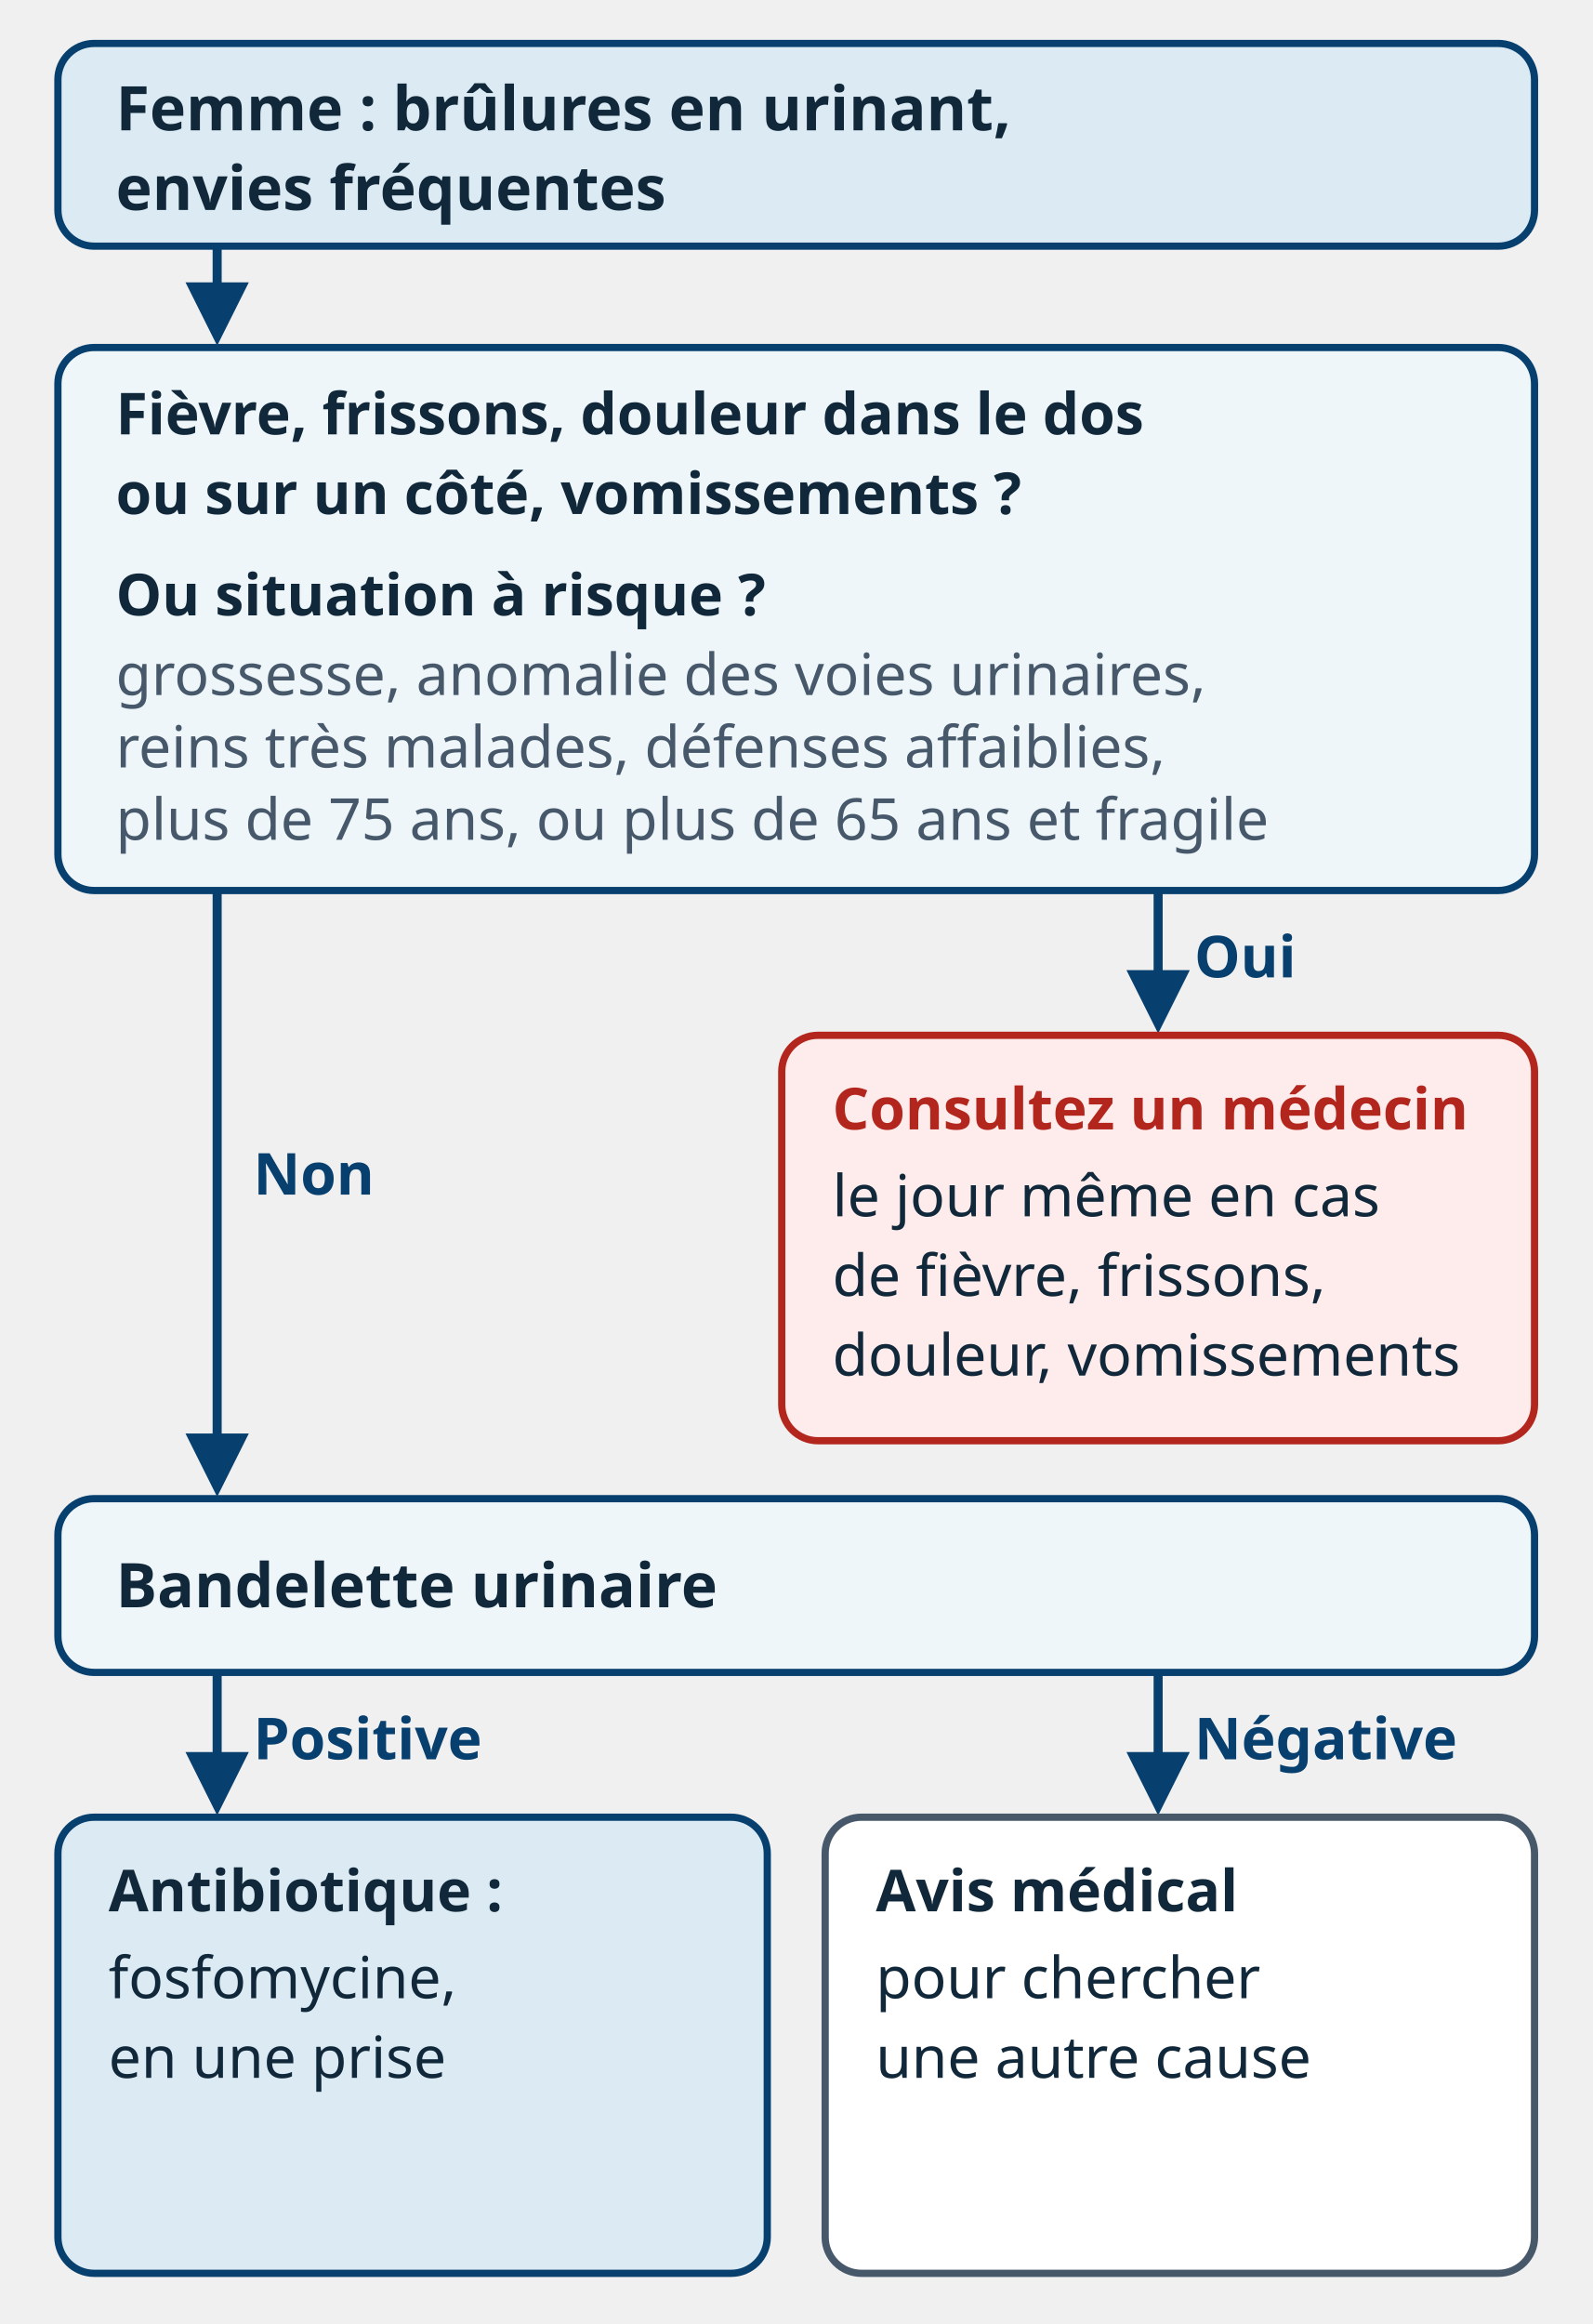
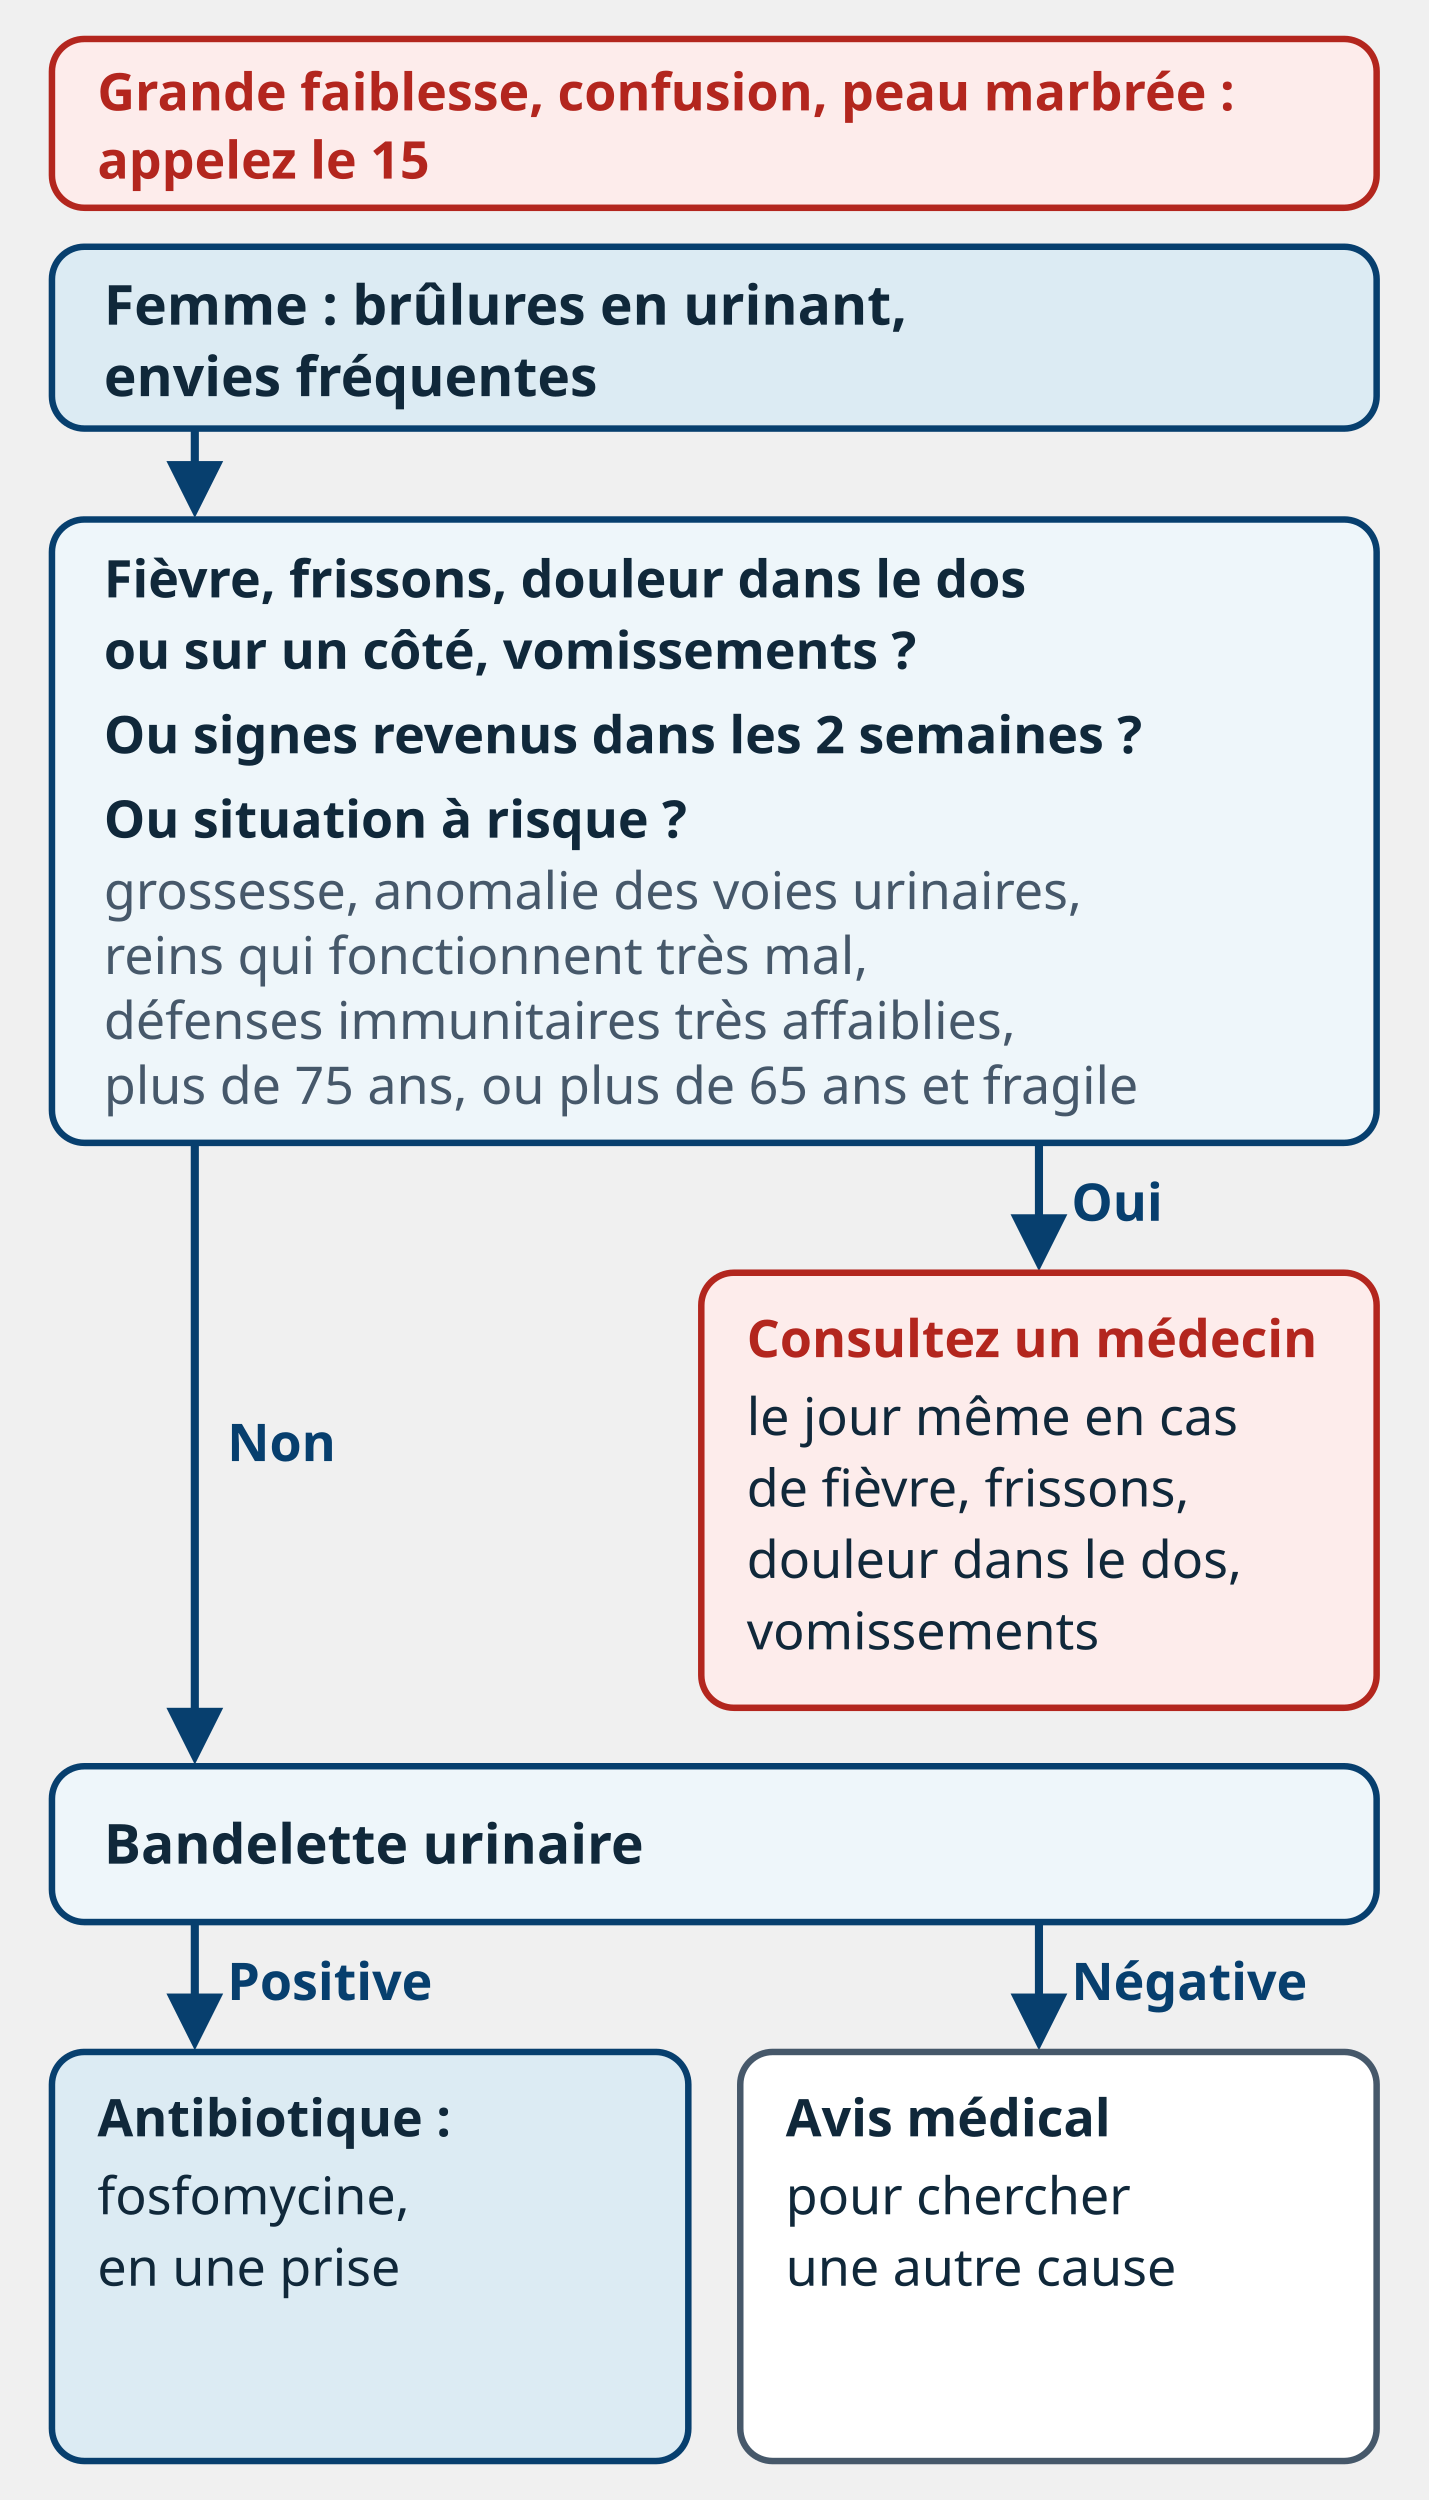
- <svg xmlns="http://www.w3.org/2000/svg" viewBox="0 0 440 642" width="440" height="642" font-family="'Atkinson Hyperlegible Next Variable', system-ui, sans-serif" font-size="16" fill="#10283a">
+ <svg xmlns="http://www.w3.org/2000/svg" viewBox="0 0 440 770" width="440" height="770" font-family="'Atkinson Hyperlegible Next Variable', system-ui, sans-serif" font-size="16" fill="#10283a">
  <defs>
    <marker id="cystite-1-fleche" viewBox="0 0 10 10" refX="8" refY="5" markerWidth="7" markerHeight="7" orient="auto-start-reverse">
      <path d="M0 0 L10 5 L0 10 Z" fill="#073f6e" />
    </marker>
  </defs>
-   <rect x="16" y="12" width="408" height="56" rx="10" fill="#dcebf3" stroke="#073f6e" stroke-width="2" />
-   <text x="32" y="36" font-size="17" font-weight="700">Femme : brûlures en urinant,</text>
-   <text x="32" y="58" font-size="17" font-weight="700">envies fréquentes</text>
-   <line x1="60" y1="68" x2="60" y2="92" stroke="#073f6e" stroke-width="2.5" marker-end="url(#cystite-1-fleche)" />
-   <rect x="16" y="96" width="408" height="150" rx="10" fill="#eef6fa" stroke="#073f6e" stroke-width="2" />
-   <text x="32" y="120" font-weight="700">Fièvre, frissons, douleur dans le dos</text>
-   <text x="32" y="142" font-weight="700">ou sur un côté, vomissements ?</text>
-   <text x="32" y="170" font-weight="700">Ou situation à risque ?</text>
-   <text x="32" y="192" fill="#46586a">grossesse, anomalie des voies urinaires,</text>
-   <text x="32" y="212" fill="#46586a">reins très malades, défenses affaiblies,</text>
-   <text x="32" y="232" fill="#46586a">plus de 75 ans, ou plus de 65 ans et fragile</text>
-   <line x1="320" y1="246" x2="320" y2="282" stroke="#073f6e" stroke-width="2.5" marker-end="url(#cystite-1-fleche)" />
-   <text x="330" y="270" font-weight="700" fill="#073f6e">Oui</text>
-   <rect x="216" y="286" width="208" height="112" rx="10" fill="#fdeceb" stroke="#b3261e" stroke-width="2" />
-   <text x="230" y="312" font-weight="700" fill="#b3261e">Consultez un médecin</text>
-   <text x="230" y="336">le jour même en cas</text>
-   <text x="230" y="358">de fièvre, frissons,</text>
-   <text x="230" y="380">douleur, vomissements</text>
-   <line x1="60" y1="246" x2="60" y2="410" stroke="#073f6e" stroke-width="2.5" marker-end="url(#cystite-1-fleche)" />
-   <text x="70" y="330" font-weight="700" fill="#073f6e">Non</text>
-   <rect x="16" y="414" width="408" height="48" rx="10" fill="#eef6fa" stroke="#073f6e" stroke-width="2" />
-   <text x="32" y="444" font-size="17" font-weight="700">Bandelette urinaire</text>
-   <line x1="60" y1="462" x2="60" y2="498" stroke="#073f6e" stroke-width="2.5" marker-end="url(#cystite-1-fleche)" />
-   <text x="70" y="486" font-weight="700" fill="#073f6e">Positive</text>
-   <rect x="16" y="502" width="196" height="126" rx="10" fill="#dcebf3" stroke="#073f6e" stroke-width="2" />
-   <text x="30" y="528" font-weight="700">Antibiotique :</text>
-   <text x="30" y="552">fosfomycine,</text>
-   <text x="30" y="574">en une prise</text>
-   <line x1="320" y1="462" x2="320" y2="498" stroke="#073f6e" stroke-width="2.5" marker-end="url(#cystite-1-fleche)" />
-   <text x="330" y="486" font-weight="700" fill="#073f6e">Négative</text>
-   <rect x="228" y="502" width="196" height="126" rx="10" fill="#ffffff" stroke="#46586a" stroke-width="2" />
-   <text x="242" y="528" font-weight="700">Avis médical</text>
-   <text x="242" y="552">pour chercher</text>
-   <text x="242" y="574">une autre cause</text>
+   <rect x="16" y="12" width="408" height="52" rx="10" fill="#fdeceb" stroke="#b3261e" stroke-width="2" />
+   <text x="30" y="34" font-weight="700" fill="#b3261e">Grande faiblesse, confusion, peau marbrée :</text>
+   <text x="30" y="55" font-weight="700" fill="#b3261e">appelez le 15</text>
+   <rect x="16" y="76" width="408" height="56" rx="10" fill="#dcebf3" stroke="#073f6e" stroke-width="2" />
+   <text x="32" y="100" font-size="17" font-weight="700">Femme : brûlures en urinant,</text>
+   <text x="32" y="122" font-size="17" font-weight="700">envies fréquentes</text>
+   <line x1="60" y1="132" x2="60" y2="156" stroke="#073f6e" stroke-width="2.5" marker-end="url(#cystite-1-fleche)" />
+   <rect x="16" y="160" width="408" height="192" rx="10" fill="#eef6fa" stroke="#073f6e" stroke-width="2" />
+   <text x="32" y="184" font-weight="700">Fièvre, frissons, douleur dans le dos</text>
+   <text x="32" y="206" font-weight="700">ou sur un côté, vomissements ?</text>
+   <text x="32" y="232" font-weight="700">Ou signes revenus dans les 2 semaines ?</text>
+   <text x="32" y="258" font-weight="700">Ou situation à risque ?</text>
+   <text x="32" y="280" fill="#46586a">grossesse, anomalie des voies urinaires,</text>
+   <text x="32" y="300" fill="#46586a">reins qui fonctionnent très mal,</text>
+   <text x="32" y="320" fill="#46586a">défenses immunitaires très affaiblies,</text>
+   <text x="32" y="340" fill="#46586a">plus de 75 ans, ou plus de 65 ans et fragile</text>
+   <line x1="320" y1="352" x2="320" y2="388" stroke="#073f6e" stroke-width="2.5" marker-end="url(#cystite-1-fleche)" />
+   <text x="330" y="376" font-weight="700" fill="#073f6e">Oui</text>
+   <rect x="216" y="392" width="208" height="134" rx="10" fill="#fdeceb" stroke="#b3261e" stroke-width="2" />
+   <text x="230" y="418" font-weight="700" fill="#b3261e">Consultez un médecin</text>
+   <text x="230" y="442">le jour même en cas</text>
+   <text x="230" y="464">de fièvre, frissons,</text>
+   <text x="230" y="486">douleur dans le dos,</text>
+   <text x="230" y="508">vomissements</text>
+   <line x1="60" y1="352" x2="60" y2="540" stroke="#073f6e" stroke-width="2.5" marker-end="url(#cystite-1-fleche)" />
+   <text x="70" y="450" font-weight="700" fill="#073f6e">Non</text>
+   <rect x="16" y="544" width="408" height="48" rx="10" fill="#eef6fa" stroke="#073f6e" stroke-width="2" />
+   <text x="32" y="574" font-size="17" font-weight="700">Bandelette urinaire</text>
+   <line x1="60" y1="592" x2="60" y2="628" stroke="#073f6e" stroke-width="2.5" marker-end="url(#cystite-1-fleche)" />
+   <text x="70" y="616" font-weight="700" fill="#073f6e">Positive</text>
+   <rect x="16" y="632" width="196" height="126" rx="10" fill="#dcebf3" stroke="#073f6e" stroke-width="2" />
+   <text x="30" y="658" font-weight="700">Antibiotique :</text>
+   <text x="30" y="682">fosfomycine,</text>
+   <text x="30" y="704">en une prise</text>
+   <line x1="320" y1="592" x2="320" y2="628" stroke="#073f6e" stroke-width="2.5" marker-end="url(#cystite-1-fleche)" />
+   <text x="330" y="616" font-weight="700" fill="#073f6e">Négative</text>
+   <rect x="228" y="632" width="196" height="126" rx="10" fill="#ffffff" stroke="#46586a" stroke-width="2" />
+   <text x="242" y="658" font-weight="700">Avis médical</text>
+   <text x="242" y="682">pour chercher</text>
+   <text x="242" y="704">une autre cause</text>
</svg>
